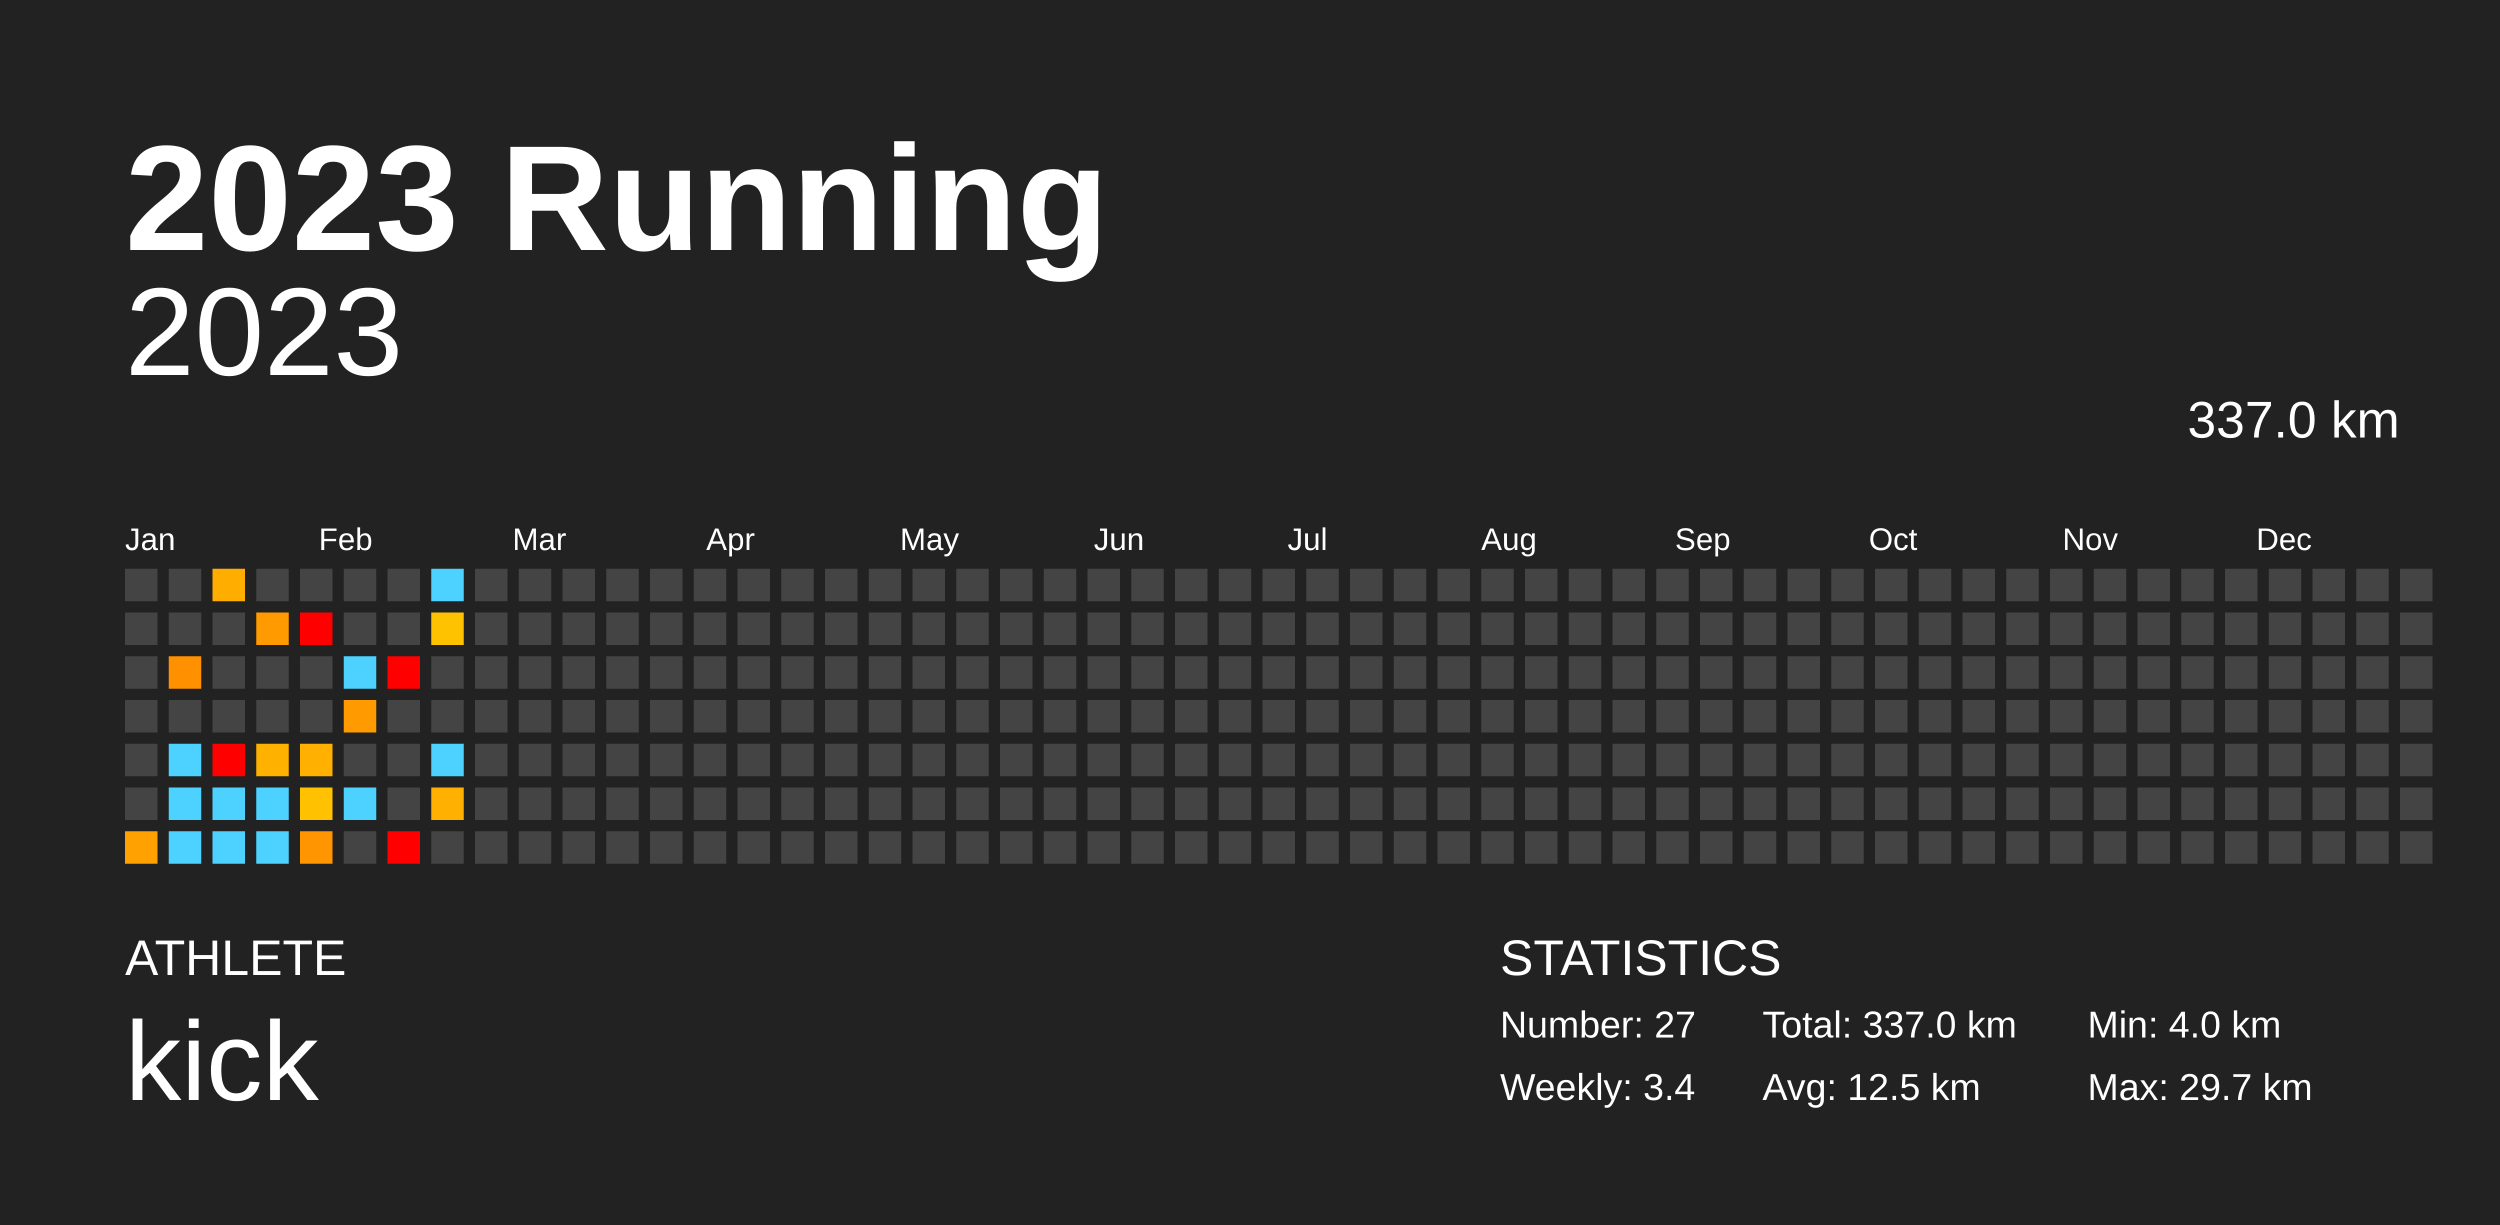
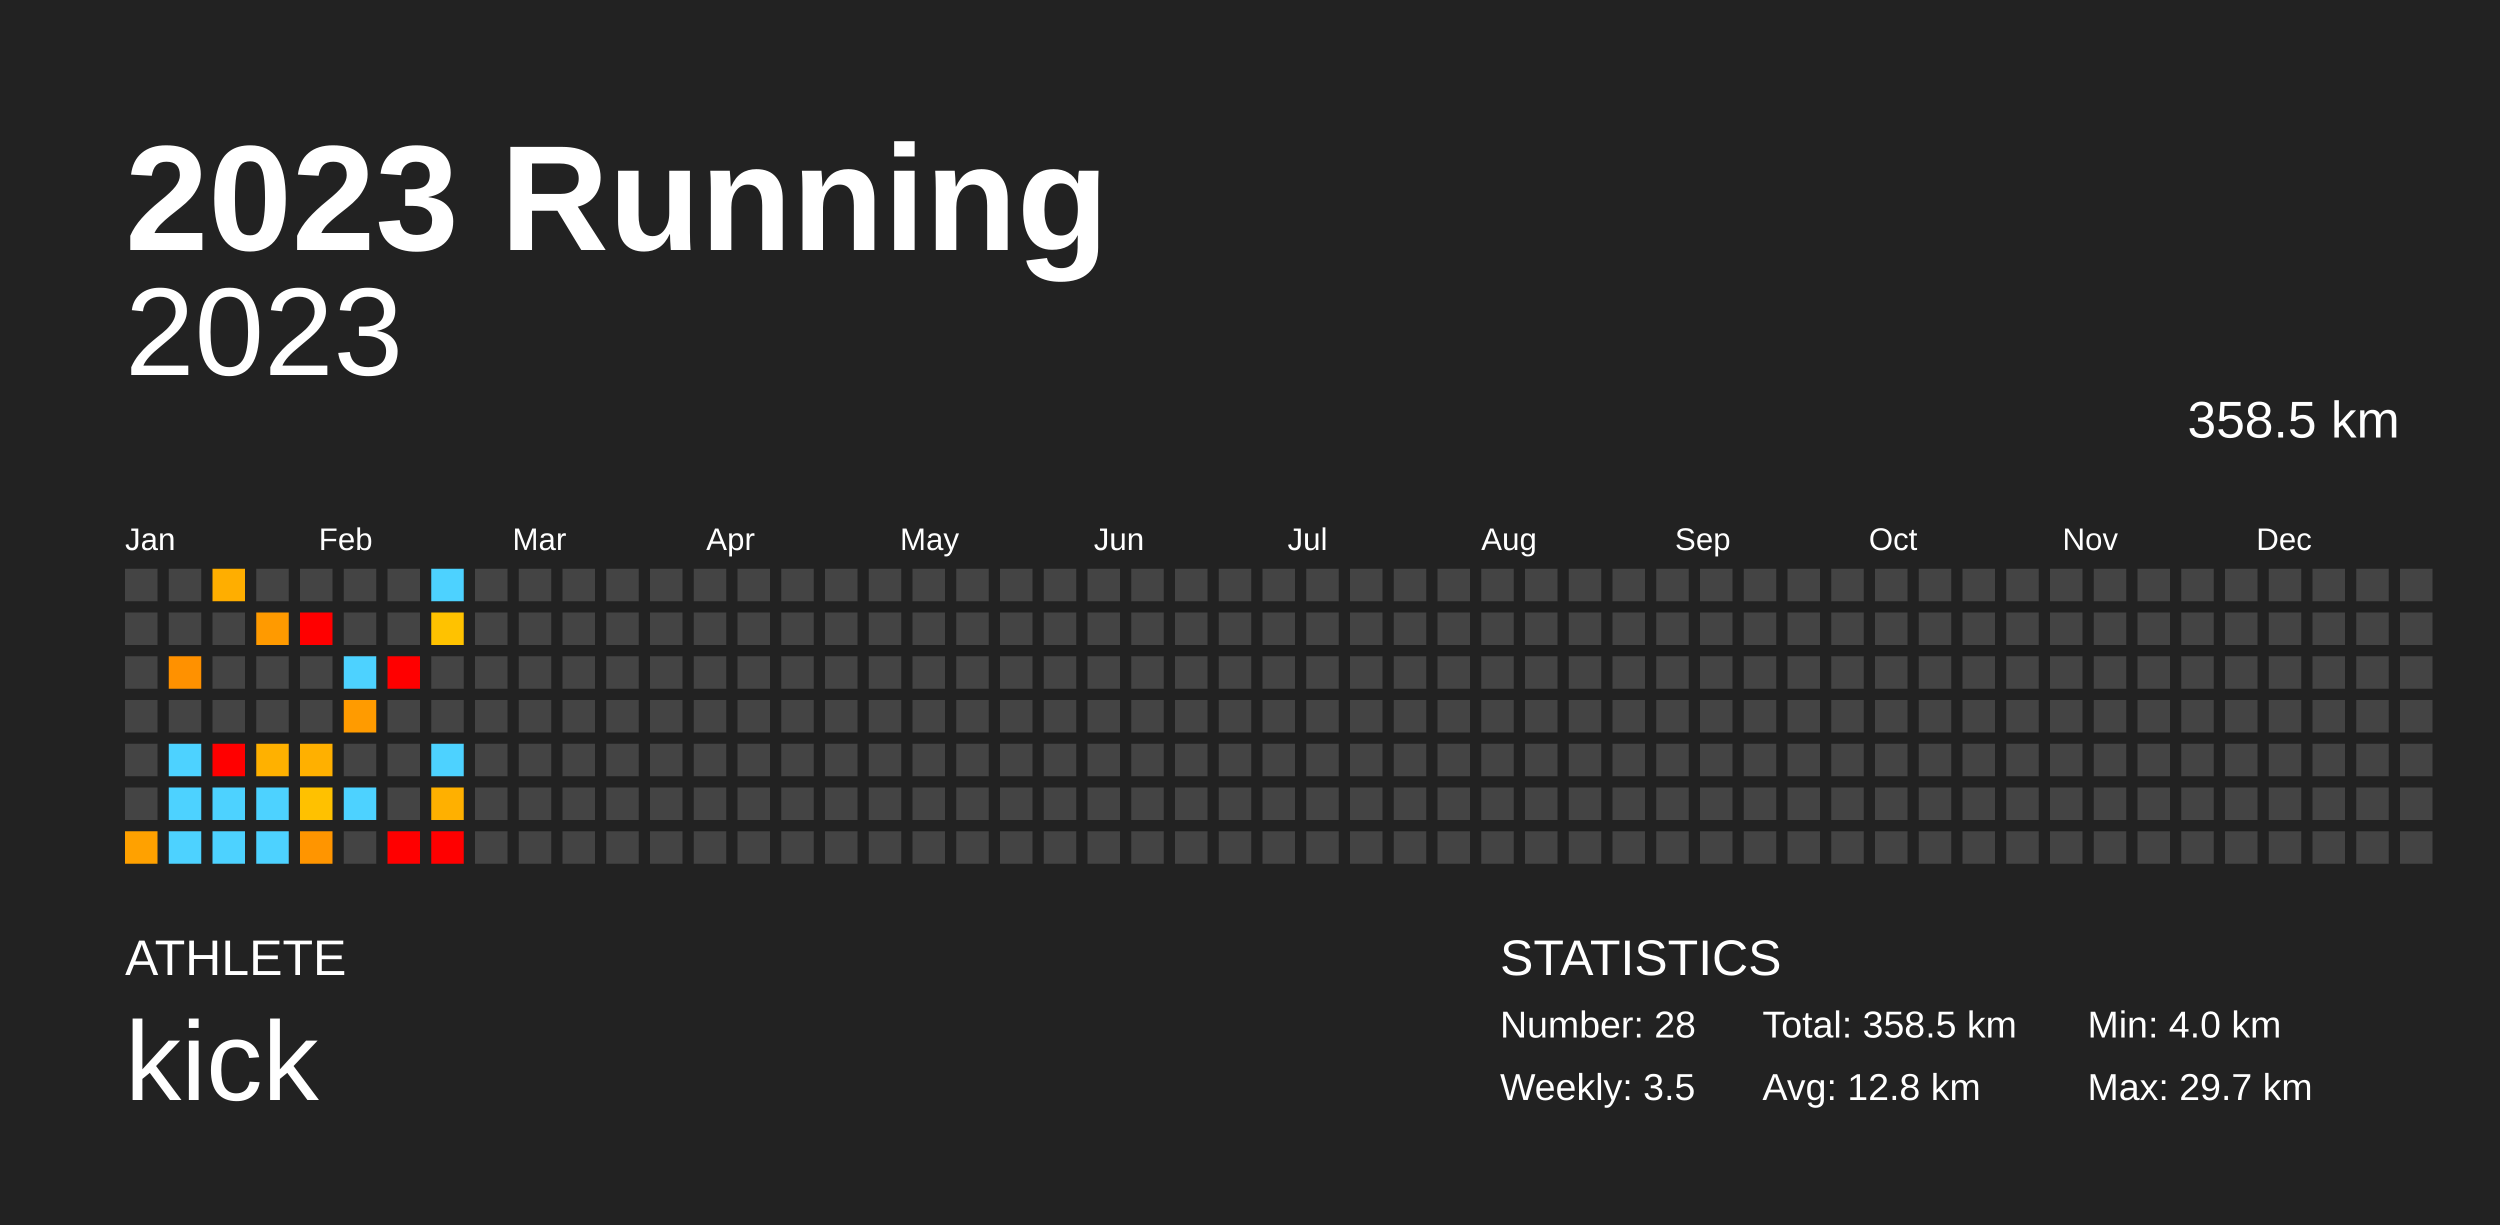
<svg xmlns="http://www.w3.org/2000/svg" baseProfile="full" height="98mm" version="1.1" viewBox="0,0,200,98" width="200mm">
  <defs />
  <rect fill="#222222" height="98" width="200" x="0" y="0" />
  <text fill="#FFFFFF" style="font-size:12px; font-family:Arial; font-weight:bold;" x="10" y="20">2023 Running</text>
  <text fill="#FFFFFF" style="font-size:4px; font-family:Arial" x="10" y="78">ATHLETE</text>
  <text fill="#FFFFFF" style="font-size:9px; font-family:Arial" x="10" y="88">kick</text>
  <text fill="#FFFFFF" style="font-size:4px; font-family:Arial" x="120" y="78">STATISTICS</text>
-   <text fill="#FFFFFF" style="font-size:3px; font-family:Arial" x="120" y="83">Number: 27</text>
-   <text fill="#FFFFFF" style="font-size:3px; font-family:Arial" x="120" y="88">Weekly: 3.4</text>
-   <text fill="#FFFFFF" style="font-size:3px; font-family:Arial" x="141" y="83">Total: 337.0 km</text>
-   <text fill="#FFFFFF" style="font-size:3px; font-family:Arial" x="141" y="88">Avg: 12.5 km</text>
+   <text fill="#FFFFFF" style="font-size:3px; font-family:Arial" x="120" y="83">Number: 28</text>
+   <text fill="#FFFFFF" style="font-size:3px; font-family:Arial" x="120" y="88">Weekly: 3.5</text>
+   <text fill="#FFFFFF" style="font-size:3px; font-family:Arial" x="141" y="83">Total: 358.5 km</text>
+   <text fill="#FFFFFF" style="font-size:3px; font-family:Arial" x="141" y="88">Avg: 12.8 km</text>
  <text fill="#FFFFFF" style="font-size:3px; font-family:Arial" x="167" y="83">Min: 4.0 km</text>
  <text fill="#FFFFFF" style="font-size:3px; font-family:Arial" x="167" y="88">Max: 29.7 km</text>
  <text alignment-baseline="hanging" fill="#FFFFFF" style="font-size:10.0px; font-family:Arial;" x="10" y="30">2023</text>
-   <text alignment-baseline="hanging" fill="#FFFFFF" style="font-size:4.125px; font-family:Arial;" x="175" y="35">337.0 km</text>
+   <text alignment-baseline="hanging" fill="#FFFFFF" style="font-size:4.125px; font-family:Arial;" x="175" y="35">358.5 km</text>
  <text fill="#FFFFFF" style="font-size:2.5px; font-family:Arial" x="10.0" y="44">Jan</text>
  <text fill="#FFFFFF" style="font-size:2.5px; font-family:Arial" x="25.5" y="44">Feb</text>
  <text fill="#FFFFFF" style="font-size:2.5px; font-family:Arial" x="41.0" y="44">Mar</text>
  <text fill="#FFFFFF" style="font-size:2.5px; font-family:Arial" x="56.5" y="44">Apr</text>
  <text fill="#FFFFFF" style="font-size:2.5px; font-family:Arial" x="72.0" y="44">May</text>
  <text fill="#FFFFFF" style="font-size:2.5px; font-family:Arial" x="87.5" y="44">Jun</text>
  <text fill="#FFFFFF" style="font-size:2.5px; font-family:Arial" x="103.0" y="44">Jul</text>
  <text fill="#FFFFFF" style="font-size:2.5px; font-family:Arial" x="118.5" y="44">Aug</text>
  <text fill="#FFFFFF" style="font-size:2.5px; font-family:Arial" x="134.0" y="44">Sep</text>
  <text fill="#FFFFFF" style="font-size:2.5px; font-family:Arial" x="149.5" y="44">Oct</text>
  <text fill="#FFFFFF" style="font-size:2.5px; font-family:Arial" x="165.0" y="44">Nov</text>
  <text fill="#FFFFFF" style="font-size:2.5px; font-family:Arial" x="180.5" y="44">Dec</text>
  <rect fill="#444444" height="2.6" width="2.6" x="10.0" y="45.5" />
  <rect fill="#444444" height="2.6" width="2.6" x="10.0" y="49.0" />
  <rect fill="#444444" height="2.6" width="2.6" x="10.0" y="52.5" />
  <rect fill="#444444" height="2.6" width="2.6" x="10.0" y="56.0" />
  <rect fill="#444444" height="2.6" width="2.6" x="10.0" y="59.5" />
  <rect fill="#444444" height="2.6" width="2.6" x="10.0" y="63.0" />
  <rect fill="#ffa100" height="2.6" width="2.6" x="10.0" y="66.5" />
  <rect fill="#444444" height="2.6" width="2.6" x="13.5" y="45.5" />
  <rect fill="#444444" height="2.6" width="2.6" x="13.5" y="49.0" />
  <rect fill="#ff9100" height="2.6" width="2.6" x="13.5" y="52.5" />
  <rect fill="#444444" height="2.6" width="2.6" x="13.5" y="56.0" />
  <rect fill="#4dd2ff" height="2.6" width="2.6" x="13.5" y="59.5" />
  <rect fill="#4dd2ff" height="2.6" width="2.6" x="13.5" y="63.0" />
  <rect fill="#4dd2ff" height="2.6" width="2.6" x="13.5" y="66.5" />
  <rect fill="#ffae00" height="2.6" width="2.6" x="17.0" y="45.5" />
  <rect fill="#444444" height="2.6" width="2.6" x="17.0" y="49.0" />
  <rect fill="#444444" height="2.6" width="2.6" x="17.0" y="52.5" />
  <rect fill="#444444" height="2.6" width="2.6" x="17.0" y="56.0" />
  <rect fill="red" height="2.6" width="2.6" x="17.0" y="59.5" />
  <rect fill="#4dd2ff" height="2.6" width="2.6" x="17.0" y="63.0" />
  <rect fill="#4dd2ff" height="2.6" width="2.6" x="17.0" y="66.5" />
  <rect fill="#444444" height="2.6" width="2.6" x="20.5" y="45.5" />
  <rect fill="#ff9a00" height="2.6" width="2.6" x="20.5" y="49.0" />
  <rect fill="#444444" height="2.6" width="2.6" x="20.5" y="52.5" />
  <rect fill="#444444" height="2.6" width="2.6" x="20.5" y="56.0" />
  <rect fill="#ffb100" height="2.6" width="2.6" x="20.5" y="59.5" />
  <rect fill="#4dd2ff" height="2.6" width="2.6" x="20.5" y="63.0" />
  <rect fill="#4dd2ff" height="2.6" width="2.6" x="20.5" y="66.5" />
  <rect fill="#444444" height="2.6" width="2.6" x="24.0" y="45.5" />
  <rect fill="red" height="2.6" width="2.6" x="24.0" y="49.0" />
  <rect fill="#444444" height="2.6" width="2.6" x="24.0" y="52.5" />
  <rect fill="#444444" height="2.6" width="2.6" x="24.0" y="56.0" />
  <rect fill="#ffb000" height="2.6" width="2.6" x="24.0" y="59.5" />
  <rect fill="#ffc100" height="2.6" width="2.6" x="24.0" y="63.0" />
  <rect fill="#ff9500" height="2.6" width="2.6" x="24.0" y="66.5" />
  <rect fill="#444444" height="2.6" width="2.6" x="27.5" y="45.5" />
  <rect fill="#444444" height="2.6" width="2.6" x="27.5" y="49.0" />
  <rect fill="#4dd2ff" height="2.6" width="2.6" x="27.5" y="52.5" />
  <rect fill="#ff9b00" height="2.6" width="2.6" x="27.5" y="56.0" />
  <rect fill="#444444" height="2.6" width="2.6" x="27.5" y="59.5" />
  <rect fill="#4dd2ff" height="2.6" width="2.6" x="27.5" y="63.0" />
  <rect fill="#444444" height="2.6" width="2.6" x="27.5" y="66.5" />
  <rect fill="#444444" height="2.6" width="2.6" x="31.0" y="45.5" />
  <rect fill="#444444" height="2.6" width="2.6" x="31.0" y="49.0" />
  <rect fill="red" height="2.6" width="2.6" x="31.0" y="52.5" />
  <rect fill="#444444" height="2.6" width="2.6" x="31.0" y="56.0" />
  <rect fill="#444444" height="2.6" width="2.6" x="31.0" y="59.5" />
  <rect fill="#444444" height="2.6" width="2.6" x="31.0" y="63.0" />
  <rect fill="red" height="2.6" width="2.6" x="31.0" y="66.5" />
  <rect fill="#4dd2ff" height="2.6" width="2.6" x="34.5" y="45.5" />
  <rect fill="#ffc200" height="2.6" width="2.6" x="34.5" y="49.0" />
  <rect fill="#444444" height="2.6" width="2.6" x="34.5" y="52.5" />
  <rect fill="#444444" height="2.6" width="2.6" x="34.5" y="56.0" />
  <rect fill="#4dd2ff" height="2.6" width="2.6" x="34.5" y="59.5" />
  <rect fill="#ffb000" height="2.6" width="2.6" x="34.5" y="63.0" />
-   <rect fill="#444444" height="2.6" width="2.6" x="34.5" y="66.5" />
+   <rect fill="red" height="2.6" width="2.6" x="34.5" y="66.5" />
  <rect fill="#444444" height="2.6" width="2.6" x="38.0" y="45.5" />
  <rect fill="#444444" height="2.6" width="2.6" x="38.0" y="49.0" />
  <rect fill="#444444" height="2.6" width="2.6" x="38.0" y="52.5" />
  <rect fill="#444444" height="2.6" width="2.6" x="38.0" y="56.0" />
  <rect fill="#444444" height="2.6" width="2.6" x="38.0" y="59.5" />
  <rect fill="#444444" height="2.6" width="2.6" x="38.0" y="63.0" />
  <rect fill="#444444" height="2.6" width="2.6" x="38.0" y="66.5" />
  <rect fill="#444444" height="2.6" width="2.6" x="41.5" y="45.5" />
  <rect fill="#444444" height="2.6" width="2.6" x="41.5" y="49.0" />
  <rect fill="#444444" height="2.6" width="2.6" x="41.5" y="52.5" />
  <rect fill="#444444" height="2.6" width="2.6" x="41.5" y="56.0" />
  <rect fill="#444444" height="2.6" width="2.6" x="41.5" y="59.5" />
  <rect fill="#444444" height="2.6" width="2.6" x="41.5" y="63.0" />
  <rect fill="#444444" height="2.6" width="2.6" x="41.5" y="66.5" />
  <rect fill="#444444" height="2.6" width="2.6" x="45.0" y="45.5" />
  <rect fill="#444444" height="2.6" width="2.6" x="45.0" y="49.0" />
  <rect fill="#444444" height="2.6" width="2.6" x="45.0" y="52.5" />
  <rect fill="#444444" height="2.6" width="2.6" x="45.0" y="56.0" />
  <rect fill="#444444" height="2.6" width="2.6" x="45.0" y="59.5" />
  <rect fill="#444444" height="2.6" width="2.6" x="45.0" y="63.0" />
  <rect fill="#444444" height="2.6" width="2.6" x="45.0" y="66.5" />
  <rect fill="#444444" height="2.6" width="2.6" x="48.5" y="45.5" />
  <rect fill="#444444" height="2.6" width="2.6" x="48.5" y="49.0" />
  <rect fill="#444444" height="2.6" width="2.6" x="48.5" y="52.5" />
  <rect fill="#444444" height="2.6" width="2.6" x="48.5" y="56.0" />
  <rect fill="#444444" height="2.6" width="2.6" x="48.5" y="59.5" />
  <rect fill="#444444" height="2.6" width="2.6" x="48.5" y="63.0" />
  <rect fill="#444444" height="2.6" width="2.6" x="48.5" y="66.5" />
  <rect fill="#444444" height="2.6" width="2.6" x="52.0" y="45.5" />
  <rect fill="#444444" height="2.6" width="2.6" x="52.0" y="49.0" />
  <rect fill="#444444" height="2.6" width="2.6" x="52.0" y="52.5" />
  <rect fill="#444444" height="2.6" width="2.6" x="52.0" y="56.0" />
  <rect fill="#444444" height="2.6" width="2.6" x="52.0" y="59.5" />
  <rect fill="#444444" height="2.6" width="2.6" x="52.0" y="63.0" />
  <rect fill="#444444" height="2.6" width="2.6" x="52.0" y="66.5" />
  <rect fill="#444444" height="2.6" width="2.6" x="55.5" y="45.5" />
  <rect fill="#444444" height="2.6" width="2.6" x="55.5" y="49.0" />
  <rect fill="#444444" height="2.6" width="2.6" x="55.5" y="52.5" />
  <rect fill="#444444" height="2.6" width="2.6" x="55.5" y="56.0" />
  <rect fill="#444444" height="2.6" width="2.6" x="55.5" y="59.5" />
  <rect fill="#444444" height="2.6" width="2.6" x="55.5" y="63.0" />
  <rect fill="#444444" height="2.6" width="2.6" x="55.5" y="66.5" />
  <rect fill="#444444" height="2.6" width="2.6" x="59.0" y="45.5" />
  <rect fill="#444444" height="2.6" width="2.6" x="59.0" y="49.0" />
  <rect fill="#444444" height="2.6" width="2.6" x="59.0" y="52.5" />
  <rect fill="#444444" height="2.6" width="2.6" x="59.0" y="56.0" />
  <rect fill="#444444" height="2.6" width="2.6" x="59.0" y="59.5" />
  <rect fill="#444444" height="2.6" width="2.6" x="59.0" y="63.0" />
  <rect fill="#444444" height="2.6" width="2.6" x="59.0" y="66.5" />
  <rect fill="#444444" height="2.6" width="2.6" x="62.5" y="45.5" />
  <rect fill="#444444" height="2.6" width="2.6" x="62.5" y="49.0" />
  <rect fill="#444444" height="2.6" width="2.6" x="62.5" y="52.5" />
  <rect fill="#444444" height="2.6" width="2.6" x="62.5" y="56.0" />
  <rect fill="#444444" height="2.6" width="2.6" x="62.5" y="59.5" />
  <rect fill="#444444" height="2.6" width="2.6" x="62.5" y="63.0" />
  <rect fill="#444444" height="2.6" width="2.6" x="62.5" y="66.5" />
  <rect fill="#444444" height="2.6" width="2.6" x="66.0" y="45.5" />
  <rect fill="#444444" height="2.6" width="2.6" x="66.0" y="49.0" />
  <rect fill="#444444" height="2.6" width="2.6" x="66.0" y="52.5" />
  <rect fill="#444444" height="2.6" width="2.6" x="66.0" y="56.0" />
  <rect fill="#444444" height="2.6" width="2.6" x="66.0" y="59.5" />
  <rect fill="#444444" height="2.6" width="2.6" x="66.0" y="63.0" />
  <rect fill="#444444" height="2.6" width="2.6" x="66.0" y="66.5" />
  <rect fill="#444444" height="2.6" width="2.6" x="69.5" y="45.5" />
  <rect fill="#444444" height="2.6" width="2.6" x="69.5" y="49.0" />
  <rect fill="#444444" height="2.6" width="2.6" x="69.5" y="52.5" />
  <rect fill="#444444" height="2.6" width="2.6" x="69.5" y="56.0" />
  <rect fill="#444444" height="2.6" width="2.6" x="69.5" y="59.5" />
  <rect fill="#444444" height="2.6" width="2.6" x="69.5" y="63.0" />
  <rect fill="#444444" height="2.6" width="2.6" x="69.5" y="66.5" />
  <rect fill="#444444" height="2.6" width="2.6" x="73.0" y="45.5" />
  <rect fill="#444444" height="2.6" width="2.6" x="73.0" y="49.0" />
  <rect fill="#444444" height="2.6" width="2.6" x="73.0" y="52.5" />
  <rect fill="#444444" height="2.6" width="2.6" x="73.0" y="56.0" />
  <rect fill="#444444" height="2.6" width="2.6" x="73.0" y="59.5" />
  <rect fill="#444444" height="2.6" width="2.6" x="73.0" y="63.0" />
  <rect fill="#444444" height="2.6" width="2.6" x="73.0" y="66.5" />
  <rect fill="#444444" height="2.6" width="2.6" x="76.5" y="45.5" />
  <rect fill="#444444" height="2.6" width="2.6" x="76.5" y="49.0" />
  <rect fill="#444444" height="2.6" width="2.6" x="76.5" y="52.5" />
  <rect fill="#444444" height="2.6" width="2.6" x="76.5" y="56.0" />
  <rect fill="#444444" height="2.6" width="2.6" x="76.5" y="59.5" />
  <rect fill="#444444" height="2.6" width="2.6" x="76.5" y="63.0" />
  <rect fill="#444444" height="2.6" width="2.6" x="76.5" y="66.5" />
  <rect fill="#444444" height="2.6" width="2.6" x="80.0" y="45.5" />
  <rect fill="#444444" height="2.6" width="2.6" x="80.0" y="49.0" />
  <rect fill="#444444" height="2.6" width="2.6" x="80.0" y="52.5" />
  <rect fill="#444444" height="2.6" width="2.6" x="80.0" y="56.0" />
  <rect fill="#444444" height="2.6" width="2.6" x="80.0" y="59.5" />
  <rect fill="#444444" height="2.6" width="2.6" x="80.0" y="63.0" />
  <rect fill="#444444" height="2.6" width="2.6" x="80.0" y="66.5" />
  <rect fill="#444444" height="2.6" width="2.6" x="83.5" y="45.5" />
  <rect fill="#444444" height="2.6" width="2.6" x="83.5" y="49.0" />
  <rect fill="#444444" height="2.6" width="2.6" x="83.5" y="52.5" />
  <rect fill="#444444" height="2.6" width="2.6" x="83.5" y="56.0" />
  <rect fill="#444444" height="2.6" width="2.6" x="83.5" y="59.5" />
  <rect fill="#444444" height="2.6" width="2.6" x="83.5" y="63.0" />
  <rect fill="#444444" height="2.6" width="2.6" x="83.5" y="66.5" />
  <rect fill="#444444" height="2.6" width="2.6" x="87.0" y="45.5" />
  <rect fill="#444444" height="2.6" width="2.6" x="87.0" y="49.0" />
  <rect fill="#444444" height="2.6" width="2.6" x="87.0" y="52.5" />
  <rect fill="#444444" height="2.6" width="2.6" x="87.0" y="56.0" />
  <rect fill="#444444" height="2.6" width="2.6" x="87.0" y="59.5" />
  <rect fill="#444444" height="2.6" width="2.6" x="87.0" y="63.0" />
  <rect fill="#444444" height="2.6" width="2.6" x="87.0" y="66.5" />
  <rect fill="#444444" height="2.6" width="2.6" x="90.5" y="45.5" />
  <rect fill="#444444" height="2.6" width="2.6" x="90.5" y="49.0" />
  <rect fill="#444444" height="2.6" width="2.6" x="90.5" y="52.5" />
  <rect fill="#444444" height="2.6" width="2.6" x="90.5" y="56.0" />
  <rect fill="#444444" height="2.6" width="2.6" x="90.5" y="59.5" />
  <rect fill="#444444" height="2.6" width="2.6" x="90.5" y="63.0" />
  <rect fill="#444444" height="2.6" width="2.6" x="90.5" y="66.5" />
  <rect fill="#444444" height="2.6" width="2.6" x="94.0" y="45.5" />
  <rect fill="#444444" height="2.6" width="2.6" x="94.0" y="49.0" />
  <rect fill="#444444" height="2.6" width="2.6" x="94.0" y="52.5" />
  <rect fill="#444444" height="2.6" width="2.6" x="94.0" y="56.0" />
  <rect fill="#444444" height="2.6" width="2.6" x="94.0" y="59.5" />
  <rect fill="#444444" height="2.6" width="2.6" x="94.0" y="63.0" />
  <rect fill="#444444" height="2.6" width="2.6" x="94.0" y="66.5" />
  <rect fill="#444444" height="2.6" width="2.6" x="97.5" y="45.5" />
  <rect fill="#444444" height="2.6" width="2.6" x="97.5" y="49.0" />
  <rect fill="#444444" height="2.6" width="2.6" x="97.5" y="52.5" />
  <rect fill="#444444" height="2.6" width="2.6" x="97.5" y="56.0" />
  <rect fill="#444444" height="2.6" width="2.6" x="97.5" y="59.5" />
  <rect fill="#444444" height="2.6" width="2.6" x="97.5" y="63.0" />
  <rect fill="#444444" height="2.6" width="2.6" x="97.5" y="66.5" />
  <rect fill="#444444" height="2.6" width="2.6" x="101.0" y="45.5" />
  <rect fill="#444444" height="2.6" width="2.6" x="101.0" y="49.0" />
  <rect fill="#444444" height="2.6" width="2.6" x="101.0" y="52.5" />
  <rect fill="#444444" height="2.6" width="2.6" x="101.0" y="56.0" />
  <rect fill="#444444" height="2.6" width="2.6" x="101.0" y="59.5" />
  <rect fill="#444444" height="2.6" width="2.6" x="101.0" y="63.0" />
  <rect fill="#444444" height="2.6" width="2.6" x="101.0" y="66.5" />
  <rect fill="#444444" height="2.6" width="2.6" x="104.5" y="45.5" />
  <rect fill="#444444" height="2.6" width="2.6" x="104.5" y="49.0" />
  <rect fill="#444444" height="2.6" width="2.6" x="104.5" y="52.5" />
  <rect fill="#444444" height="2.6" width="2.6" x="104.5" y="56.0" />
  <rect fill="#444444" height="2.6" width="2.6" x="104.5" y="59.5" />
  <rect fill="#444444" height="2.6" width="2.6" x="104.5" y="63.0" />
  <rect fill="#444444" height="2.6" width="2.6" x="104.5" y="66.5" />
  <rect fill="#444444" height="2.6" width="2.6" x="108.0" y="45.5" />
  <rect fill="#444444" height="2.6" width="2.6" x="108.0" y="49.0" />
  <rect fill="#444444" height="2.6" width="2.6" x="108.0" y="52.5" />
  <rect fill="#444444" height="2.6" width="2.6" x="108.0" y="56.0" />
  <rect fill="#444444" height="2.6" width="2.6" x="108.0" y="59.5" />
  <rect fill="#444444" height="2.6" width="2.6" x="108.0" y="63.0" />
  <rect fill="#444444" height="2.6" width="2.6" x="108.0" y="66.5" />
  <rect fill="#444444" height="2.6" width="2.6" x="111.5" y="45.5" />
  <rect fill="#444444" height="2.6" width="2.6" x="111.5" y="49.0" />
  <rect fill="#444444" height="2.6" width="2.6" x="111.5" y="52.5" />
  <rect fill="#444444" height="2.6" width="2.6" x="111.5" y="56.0" />
  <rect fill="#444444" height="2.6" width="2.6" x="111.5" y="59.5" />
  <rect fill="#444444" height="2.6" width="2.6" x="111.5" y="63.0" />
  <rect fill="#444444" height="2.6" width="2.6" x="111.5" y="66.5" />
  <rect fill="#444444" height="2.6" width="2.6" x="115.0" y="45.5" />
  <rect fill="#444444" height="2.6" width="2.6" x="115.0" y="49.0" />
  <rect fill="#444444" height="2.6" width="2.6" x="115.0" y="52.5" />
  <rect fill="#444444" height="2.6" width="2.6" x="115.0" y="56.0" />
  <rect fill="#444444" height="2.6" width="2.6" x="115.0" y="59.5" />
  <rect fill="#444444" height="2.6" width="2.6" x="115.0" y="63.0" />
  <rect fill="#444444" height="2.6" width="2.6" x="115.0" y="66.5" />
  <rect fill="#444444" height="2.6" width="2.6" x="118.5" y="45.5" />
  <rect fill="#444444" height="2.6" width="2.6" x="118.5" y="49.0" />
  <rect fill="#444444" height="2.6" width="2.6" x="118.5" y="52.5" />
  <rect fill="#444444" height="2.6" width="2.6" x="118.5" y="56.0" />
  <rect fill="#444444" height="2.6" width="2.6" x="118.5" y="59.5" />
  <rect fill="#444444" height="2.6" width="2.6" x="118.5" y="63.0" />
  <rect fill="#444444" height="2.6" width="2.6" x="118.5" y="66.5" />
  <rect fill="#444444" height="2.6" width="2.6" x="122.0" y="45.5" />
  <rect fill="#444444" height="2.6" width="2.6" x="122.0" y="49.0" />
  <rect fill="#444444" height="2.6" width="2.6" x="122.0" y="52.5" />
  <rect fill="#444444" height="2.6" width="2.6" x="122.0" y="56.0" />
  <rect fill="#444444" height="2.6" width="2.6" x="122.0" y="59.5" />
  <rect fill="#444444" height="2.6" width="2.6" x="122.0" y="63.0" />
  <rect fill="#444444" height="2.6" width="2.6" x="122.0" y="66.5" />
  <rect fill="#444444" height="2.6" width="2.6" x="125.5" y="45.5" />
  <rect fill="#444444" height="2.6" width="2.6" x="125.5" y="49.0" />
  <rect fill="#444444" height="2.6" width="2.6" x="125.5" y="52.5" />
  <rect fill="#444444" height="2.6" width="2.6" x="125.5" y="56.0" />
  <rect fill="#444444" height="2.6" width="2.6" x="125.5" y="59.5" />
  <rect fill="#444444" height="2.6" width="2.6" x="125.5" y="63.0" />
  <rect fill="#444444" height="2.6" width="2.6" x="125.5" y="66.5" />
  <rect fill="#444444" height="2.6" width="2.6" x="129.0" y="45.5" />
  <rect fill="#444444" height="2.6" width="2.6" x="129.0" y="49.0" />
  <rect fill="#444444" height="2.6" width="2.6" x="129.0" y="52.5" />
  <rect fill="#444444" height="2.6" width="2.6" x="129.0" y="56.0" />
  <rect fill="#444444" height="2.6" width="2.6" x="129.0" y="59.5" />
  <rect fill="#444444" height="2.6" width="2.6" x="129.0" y="63.0" />
  <rect fill="#444444" height="2.6" width="2.6" x="129.0" y="66.5" />
  <rect fill="#444444" height="2.6" width="2.6" x="132.5" y="45.5" />
  <rect fill="#444444" height="2.6" width="2.6" x="132.5" y="49.0" />
  <rect fill="#444444" height="2.6" width="2.6" x="132.5" y="52.5" />
  <rect fill="#444444" height="2.6" width="2.6" x="132.5" y="56.0" />
  <rect fill="#444444" height="2.6" width="2.6" x="132.5" y="59.5" />
  <rect fill="#444444" height="2.6" width="2.6" x="132.5" y="63.0" />
  <rect fill="#444444" height="2.6" width="2.6" x="132.5" y="66.5" />
  <rect fill="#444444" height="2.6" width="2.6" x="136.0" y="45.5" />
  <rect fill="#444444" height="2.6" width="2.6" x="136.0" y="49.0" />
  <rect fill="#444444" height="2.6" width="2.6" x="136.0" y="52.5" />
  <rect fill="#444444" height="2.6" width="2.6" x="136.0" y="56.0" />
  <rect fill="#444444" height="2.6" width="2.6" x="136.0" y="59.5" />
  <rect fill="#444444" height="2.6" width="2.6" x="136.0" y="63.0" />
  <rect fill="#444444" height="2.6" width="2.6" x="136.0" y="66.5" />
  <rect fill="#444444" height="2.6" width="2.6" x="139.5" y="45.5" />
  <rect fill="#444444" height="2.6" width="2.6" x="139.5" y="49.0" />
  <rect fill="#444444" height="2.6" width="2.6" x="139.5" y="52.5" />
  <rect fill="#444444" height="2.6" width="2.6" x="139.5" y="56.0" />
  <rect fill="#444444" height="2.6" width="2.6" x="139.5" y="59.5" />
  <rect fill="#444444" height="2.6" width="2.6" x="139.5" y="63.0" />
  <rect fill="#444444" height="2.6" width="2.6" x="139.5" y="66.5" />
  <rect fill="#444444" height="2.6" width="2.6" x="143.0" y="45.5" />
  <rect fill="#444444" height="2.6" width="2.6" x="143.0" y="49.0" />
  <rect fill="#444444" height="2.6" width="2.6" x="143.0" y="52.5" />
  <rect fill="#444444" height="2.6" width="2.6" x="143.0" y="56.0" />
  <rect fill="#444444" height="2.6" width="2.6" x="143.0" y="59.5" />
  <rect fill="#444444" height="2.6" width="2.6" x="143.0" y="63.0" />
  <rect fill="#444444" height="2.6" width="2.6" x="143.0" y="66.5" />
  <rect fill="#444444" height="2.6" width="2.6" x="146.5" y="45.5" />
  <rect fill="#444444" height="2.6" width="2.6" x="146.5" y="49.0" />
  <rect fill="#444444" height="2.6" width="2.6" x="146.5" y="52.5" />
  <rect fill="#444444" height="2.6" width="2.6" x="146.5" y="56.0" />
  <rect fill="#444444" height="2.6" width="2.6" x="146.5" y="59.5" />
  <rect fill="#444444" height="2.6" width="2.6" x="146.5" y="63.0" />
  <rect fill="#444444" height="2.6" width="2.6" x="146.5" y="66.5" />
  <rect fill="#444444" height="2.6" width="2.6" x="150.0" y="45.5" />
  <rect fill="#444444" height="2.6" width="2.6" x="150.0" y="49.0" />
  <rect fill="#444444" height="2.6" width="2.6" x="150.0" y="52.5" />
  <rect fill="#444444" height="2.6" width="2.6" x="150.0" y="56.0" />
  <rect fill="#444444" height="2.6" width="2.6" x="150.0" y="59.5" />
  <rect fill="#444444" height="2.6" width="2.6" x="150.0" y="63.0" />
  <rect fill="#444444" height="2.6" width="2.6" x="150.0" y="66.5" />
  <rect fill="#444444" height="2.6" width="2.6" x="153.5" y="45.5" />
  <rect fill="#444444" height="2.6" width="2.6" x="153.5" y="49.0" />
  <rect fill="#444444" height="2.6" width="2.6" x="153.5" y="52.5" />
  <rect fill="#444444" height="2.6" width="2.6" x="153.5" y="56.0" />
  <rect fill="#444444" height="2.6" width="2.6" x="153.5" y="59.5" />
  <rect fill="#444444" height="2.6" width="2.6" x="153.5" y="63.0" />
  <rect fill="#444444" height="2.6" width="2.6" x="153.5" y="66.5" />
  <rect fill="#444444" height="2.6" width="2.6" x="157.0" y="45.5" />
  <rect fill="#444444" height="2.6" width="2.6" x="157.0" y="49.0" />
  <rect fill="#444444" height="2.6" width="2.6" x="157.0" y="52.5" />
  <rect fill="#444444" height="2.6" width="2.6" x="157.0" y="56.0" />
  <rect fill="#444444" height="2.6" width="2.6" x="157.0" y="59.5" />
  <rect fill="#444444" height="2.6" width="2.6" x="157.0" y="63.0" />
  <rect fill="#444444" height="2.6" width="2.6" x="157.0" y="66.5" />
  <rect fill="#444444" height="2.6" width="2.6" x="160.5" y="45.5" />
  <rect fill="#444444" height="2.6" width="2.6" x="160.5" y="49.0" />
  <rect fill="#444444" height="2.6" width="2.6" x="160.5" y="52.5" />
  <rect fill="#444444" height="2.6" width="2.6" x="160.5" y="56.0" />
  <rect fill="#444444" height="2.6" width="2.6" x="160.5" y="59.5" />
  <rect fill="#444444" height="2.6" width="2.6" x="160.5" y="63.0" />
  <rect fill="#444444" height="2.6" width="2.6" x="160.5" y="66.5" />
  <rect fill="#444444" height="2.6" width="2.6" x="164.0" y="45.5" />
  <rect fill="#444444" height="2.6" width="2.6" x="164.0" y="49.0" />
  <rect fill="#444444" height="2.6" width="2.6" x="164.0" y="52.5" />
  <rect fill="#444444" height="2.6" width="2.6" x="164.0" y="56.0" />
  <rect fill="#444444" height="2.6" width="2.6" x="164.0" y="59.5" />
  <rect fill="#444444" height="2.6" width="2.6" x="164.0" y="63.0" />
  <rect fill="#444444" height="2.6" width="2.6" x="164.0" y="66.5" />
  <rect fill="#444444" height="2.6" width="2.6" x="167.5" y="45.5" />
  <rect fill="#444444" height="2.6" width="2.6" x="167.5" y="49.0" />
  <rect fill="#444444" height="2.6" width="2.6" x="167.5" y="52.5" />
  <rect fill="#444444" height="2.6" width="2.6" x="167.5" y="56.0" />
  <rect fill="#444444" height="2.6" width="2.6" x="167.5" y="59.5" />
  <rect fill="#444444" height="2.6" width="2.6" x="167.5" y="63.0" />
  <rect fill="#444444" height="2.6" width="2.6" x="167.5" y="66.5" />
  <rect fill="#444444" height="2.6" width="2.6" x="171.0" y="45.5" />
  <rect fill="#444444" height="2.6" width="2.6" x="171.0" y="49.0" />
  <rect fill="#444444" height="2.6" width="2.6" x="171.0" y="52.5" />
  <rect fill="#444444" height="2.6" width="2.6" x="171.0" y="56.0" />
  <rect fill="#444444" height="2.6" width="2.6" x="171.0" y="59.5" />
  <rect fill="#444444" height="2.6" width="2.6" x="171.0" y="63.0" />
  <rect fill="#444444" height="2.6" width="2.6" x="171.0" y="66.5" />
  <rect fill="#444444" height="2.6" width="2.6" x="174.5" y="45.5" />
  <rect fill="#444444" height="2.6" width="2.6" x="174.5" y="49.0" />
  <rect fill="#444444" height="2.6" width="2.6" x="174.5" y="52.5" />
  <rect fill="#444444" height="2.6" width="2.6" x="174.5" y="56.0" />
  <rect fill="#444444" height="2.6" width="2.6" x="174.5" y="59.5" />
  <rect fill="#444444" height="2.6" width="2.6" x="174.5" y="63.0" />
  <rect fill="#444444" height="2.6" width="2.6" x="174.5" y="66.5" />
  <rect fill="#444444" height="2.6" width="2.6" x="178.0" y="45.5" />
  <rect fill="#444444" height="2.6" width="2.6" x="178.0" y="49.0" />
  <rect fill="#444444" height="2.6" width="2.6" x="178.0" y="52.5" />
  <rect fill="#444444" height="2.6" width="2.6" x="178.0" y="56.0" />
  <rect fill="#444444" height="2.6" width="2.6" x="178.0" y="59.5" />
  <rect fill="#444444" height="2.6" width="2.6" x="178.0" y="63.0" />
  <rect fill="#444444" height="2.6" width="2.6" x="178.0" y="66.5" />
  <rect fill="#444444" height="2.6" width="2.6" x="181.5" y="45.5" />
  <rect fill="#444444" height="2.6" width="2.6" x="181.5" y="49.0" />
  <rect fill="#444444" height="2.6" width="2.6" x="181.5" y="52.5" />
  <rect fill="#444444" height="2.6" width="2.6" x="181.5" y="56.0" />
  <rect fill="#444444" height="2.6" width="2.6" x="181.5" y="59.5" />
  <rect fill="#444444" height="2.6" width="2.6" x="181.5" y="63.0" />
  <rect fill="#444444" height="2.6" width="2.6" x="181.5" y="66.5" />
  <rect fill="#444444" height="2.6" width="2.6" x="185.0" y="45.5" />
  <rect fill="#444444" height="2.6" width="2.6" x="185.0" y="49.0" />
  <rect fill="#444444" height="2.6" width="2.6" x="185.0" y="52.5" />
  <rect fill="#444444" height="2.6" width="2.6" x="185.0" y="56.0" />
  <rect fill="#444444" height="2.6" width="2.6" x="185.0" y="59.5" />
  <rect fill="#444444" height="2.6" width="2.6" x="185.0" y="63.0" />
  <rect fill="#444444" height="2.6" width="2.6" x="185.0" y="66.5" />
  <rect fill="#444444" height="2.6" width="2.6" x="188.5" y="45.5" />
  <rect fill="#444444" height="2.6" width="2.6" x="188.5" y="49.0" />
  <rect fill="#444444" height="2.6" width="2.6" x="188.5" y="52.5" />
  <rect fill="#444444" height="2.6" width="2.6" x="188.5" y="56.0" />
  <rect fill="#444444" height="2.6" width="2.6" x="188.5" y="59.5" />
  <rect fill="#444444" height="2.6" width="2.6" x="188.5" y="63.0" />
  <rect fill="#444444" height="2.6" width="2.6" x="188.5" y="66.5" />
  <rect fill="#444444" height="2.6" width="2.6" x="192.0" y="45.5" />
  <rect fill="#444444" height="2.6" width="2.6" x="192.0" y="49.0" />
  <rect fill="#444444" height="2.6" width="2.6" x="192.0" y="52.5" />
  <rect fill="#444444" height="2.6" width="2.6" x="192.0" y="56.0" />
  <rect fill="#444444" height="2.6" width="2.6" x="192.0" y="59.5" />
  <rect fill="#444444" height="2.6" width="2.6" x="192.0" y="63.0" />
  <rect fill="#444444" height="2.6" width="2.6" x="192.0" y="66.5" />
</svg>
